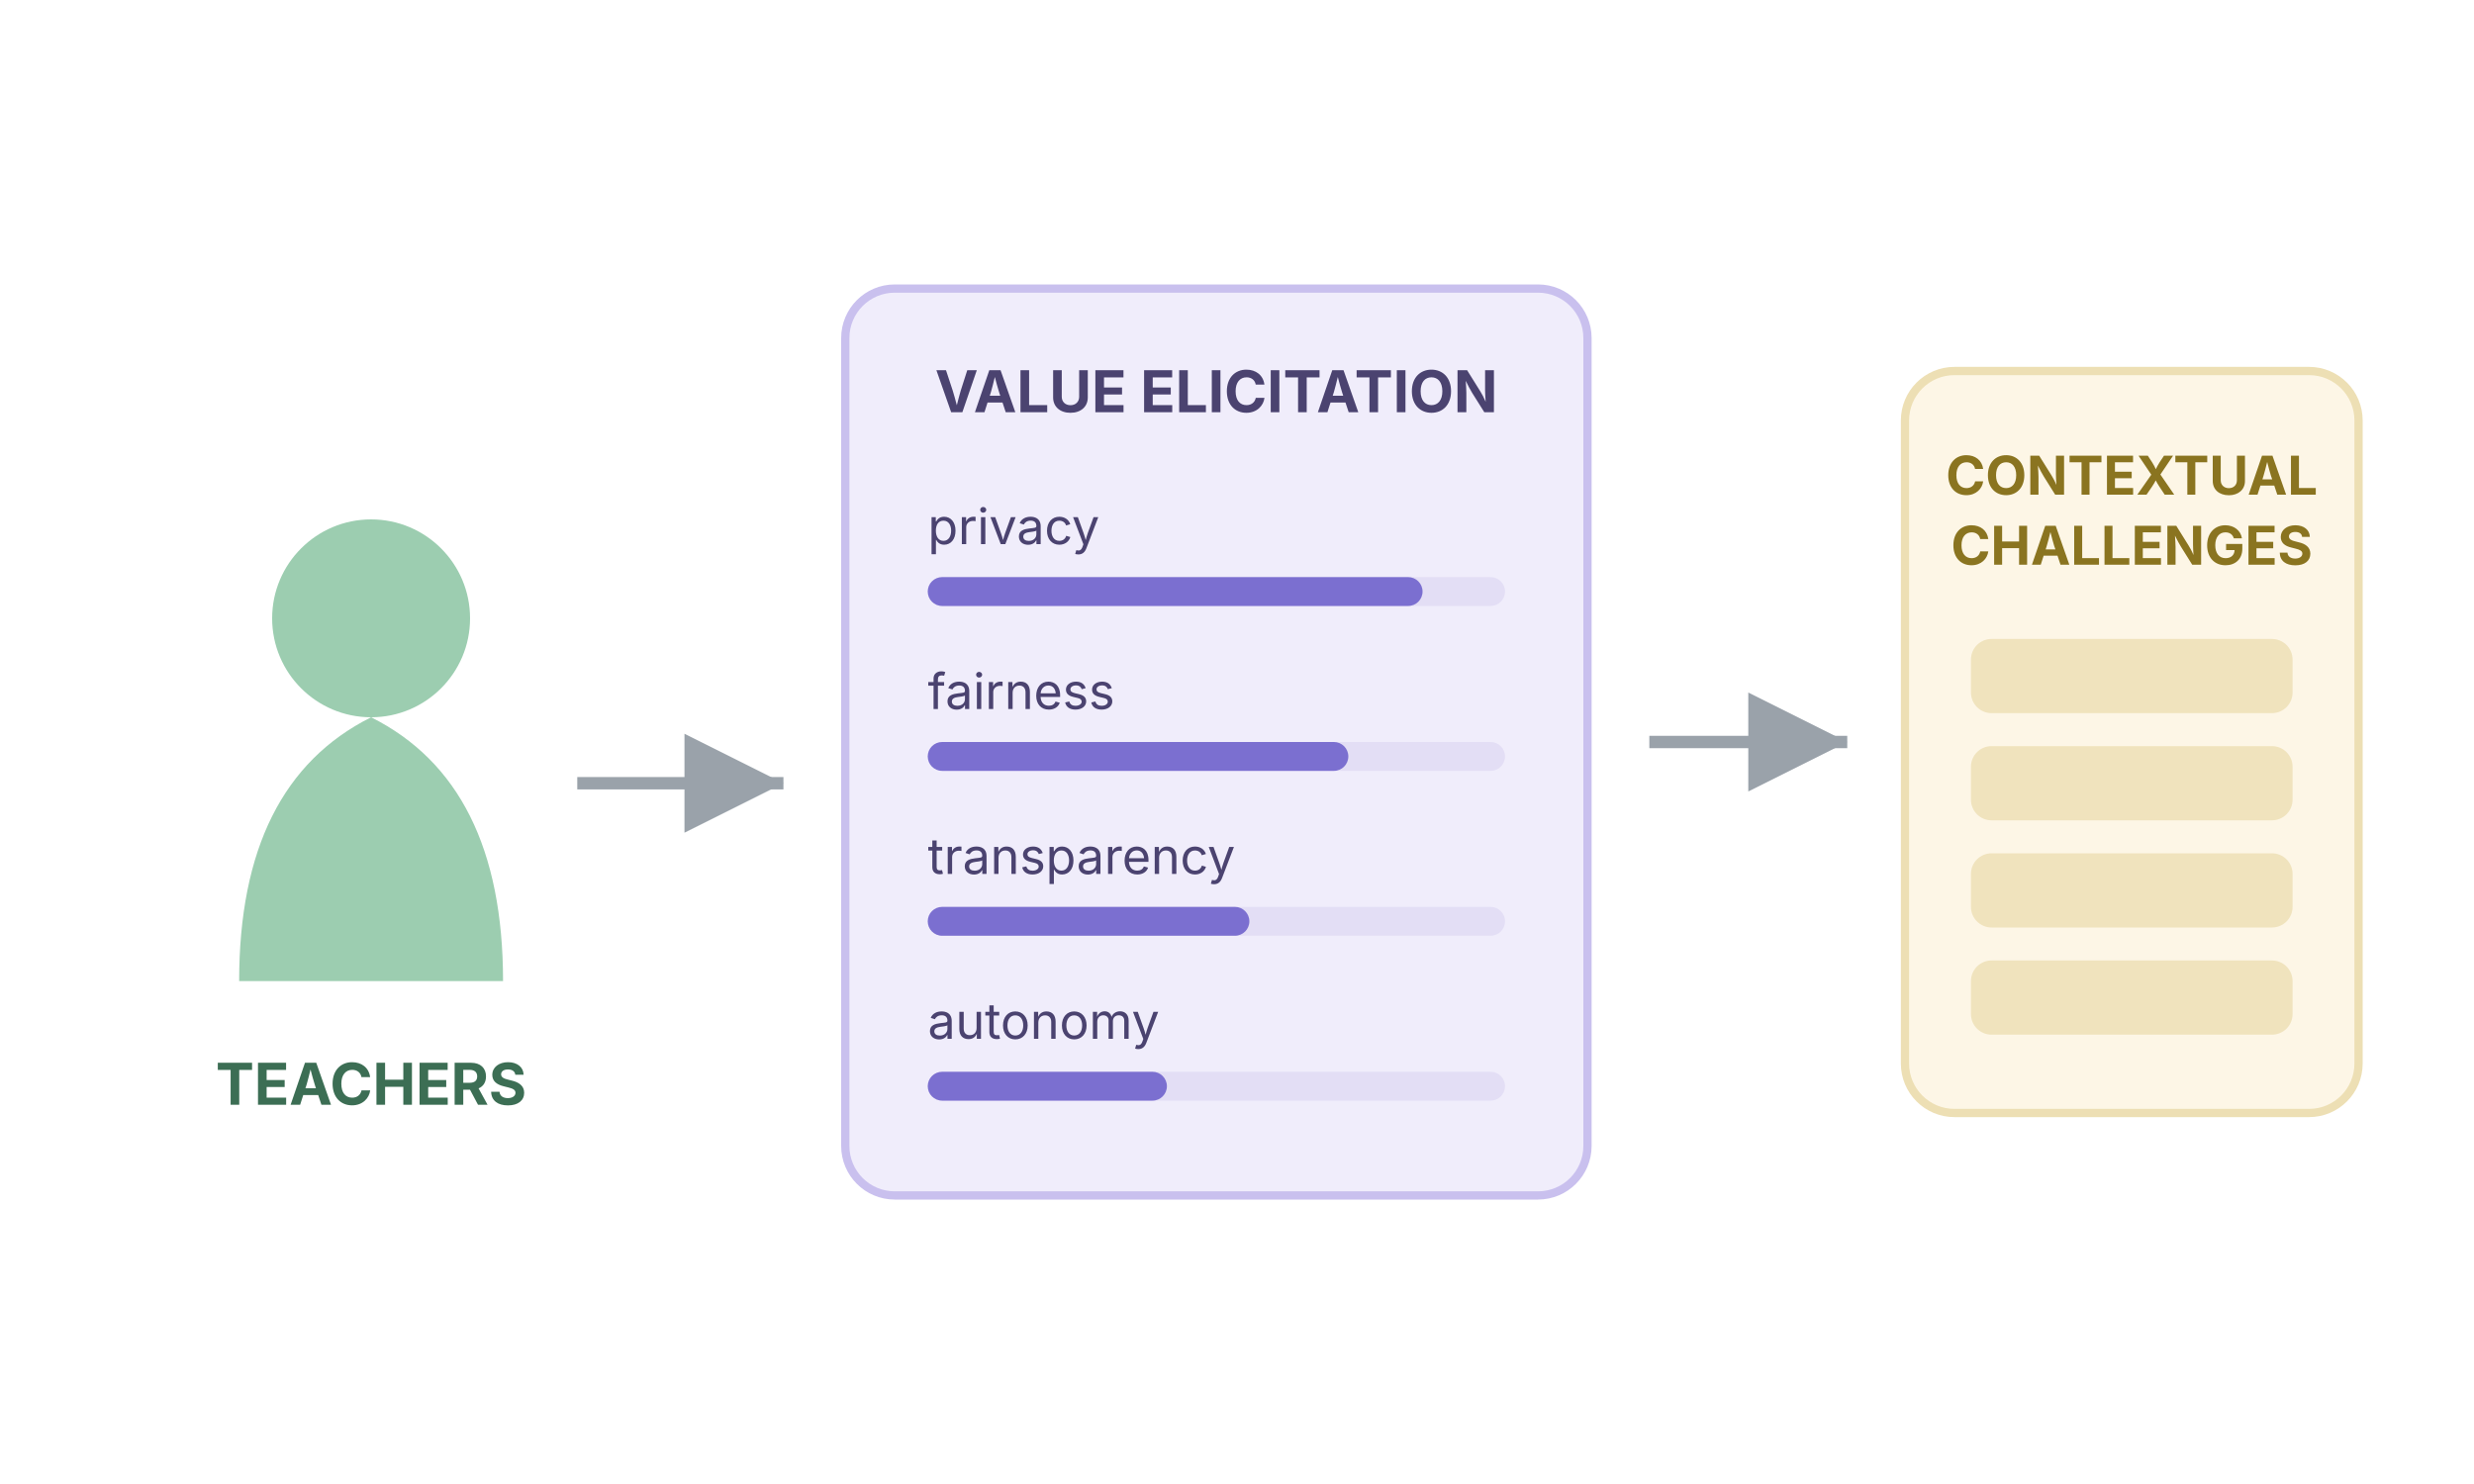
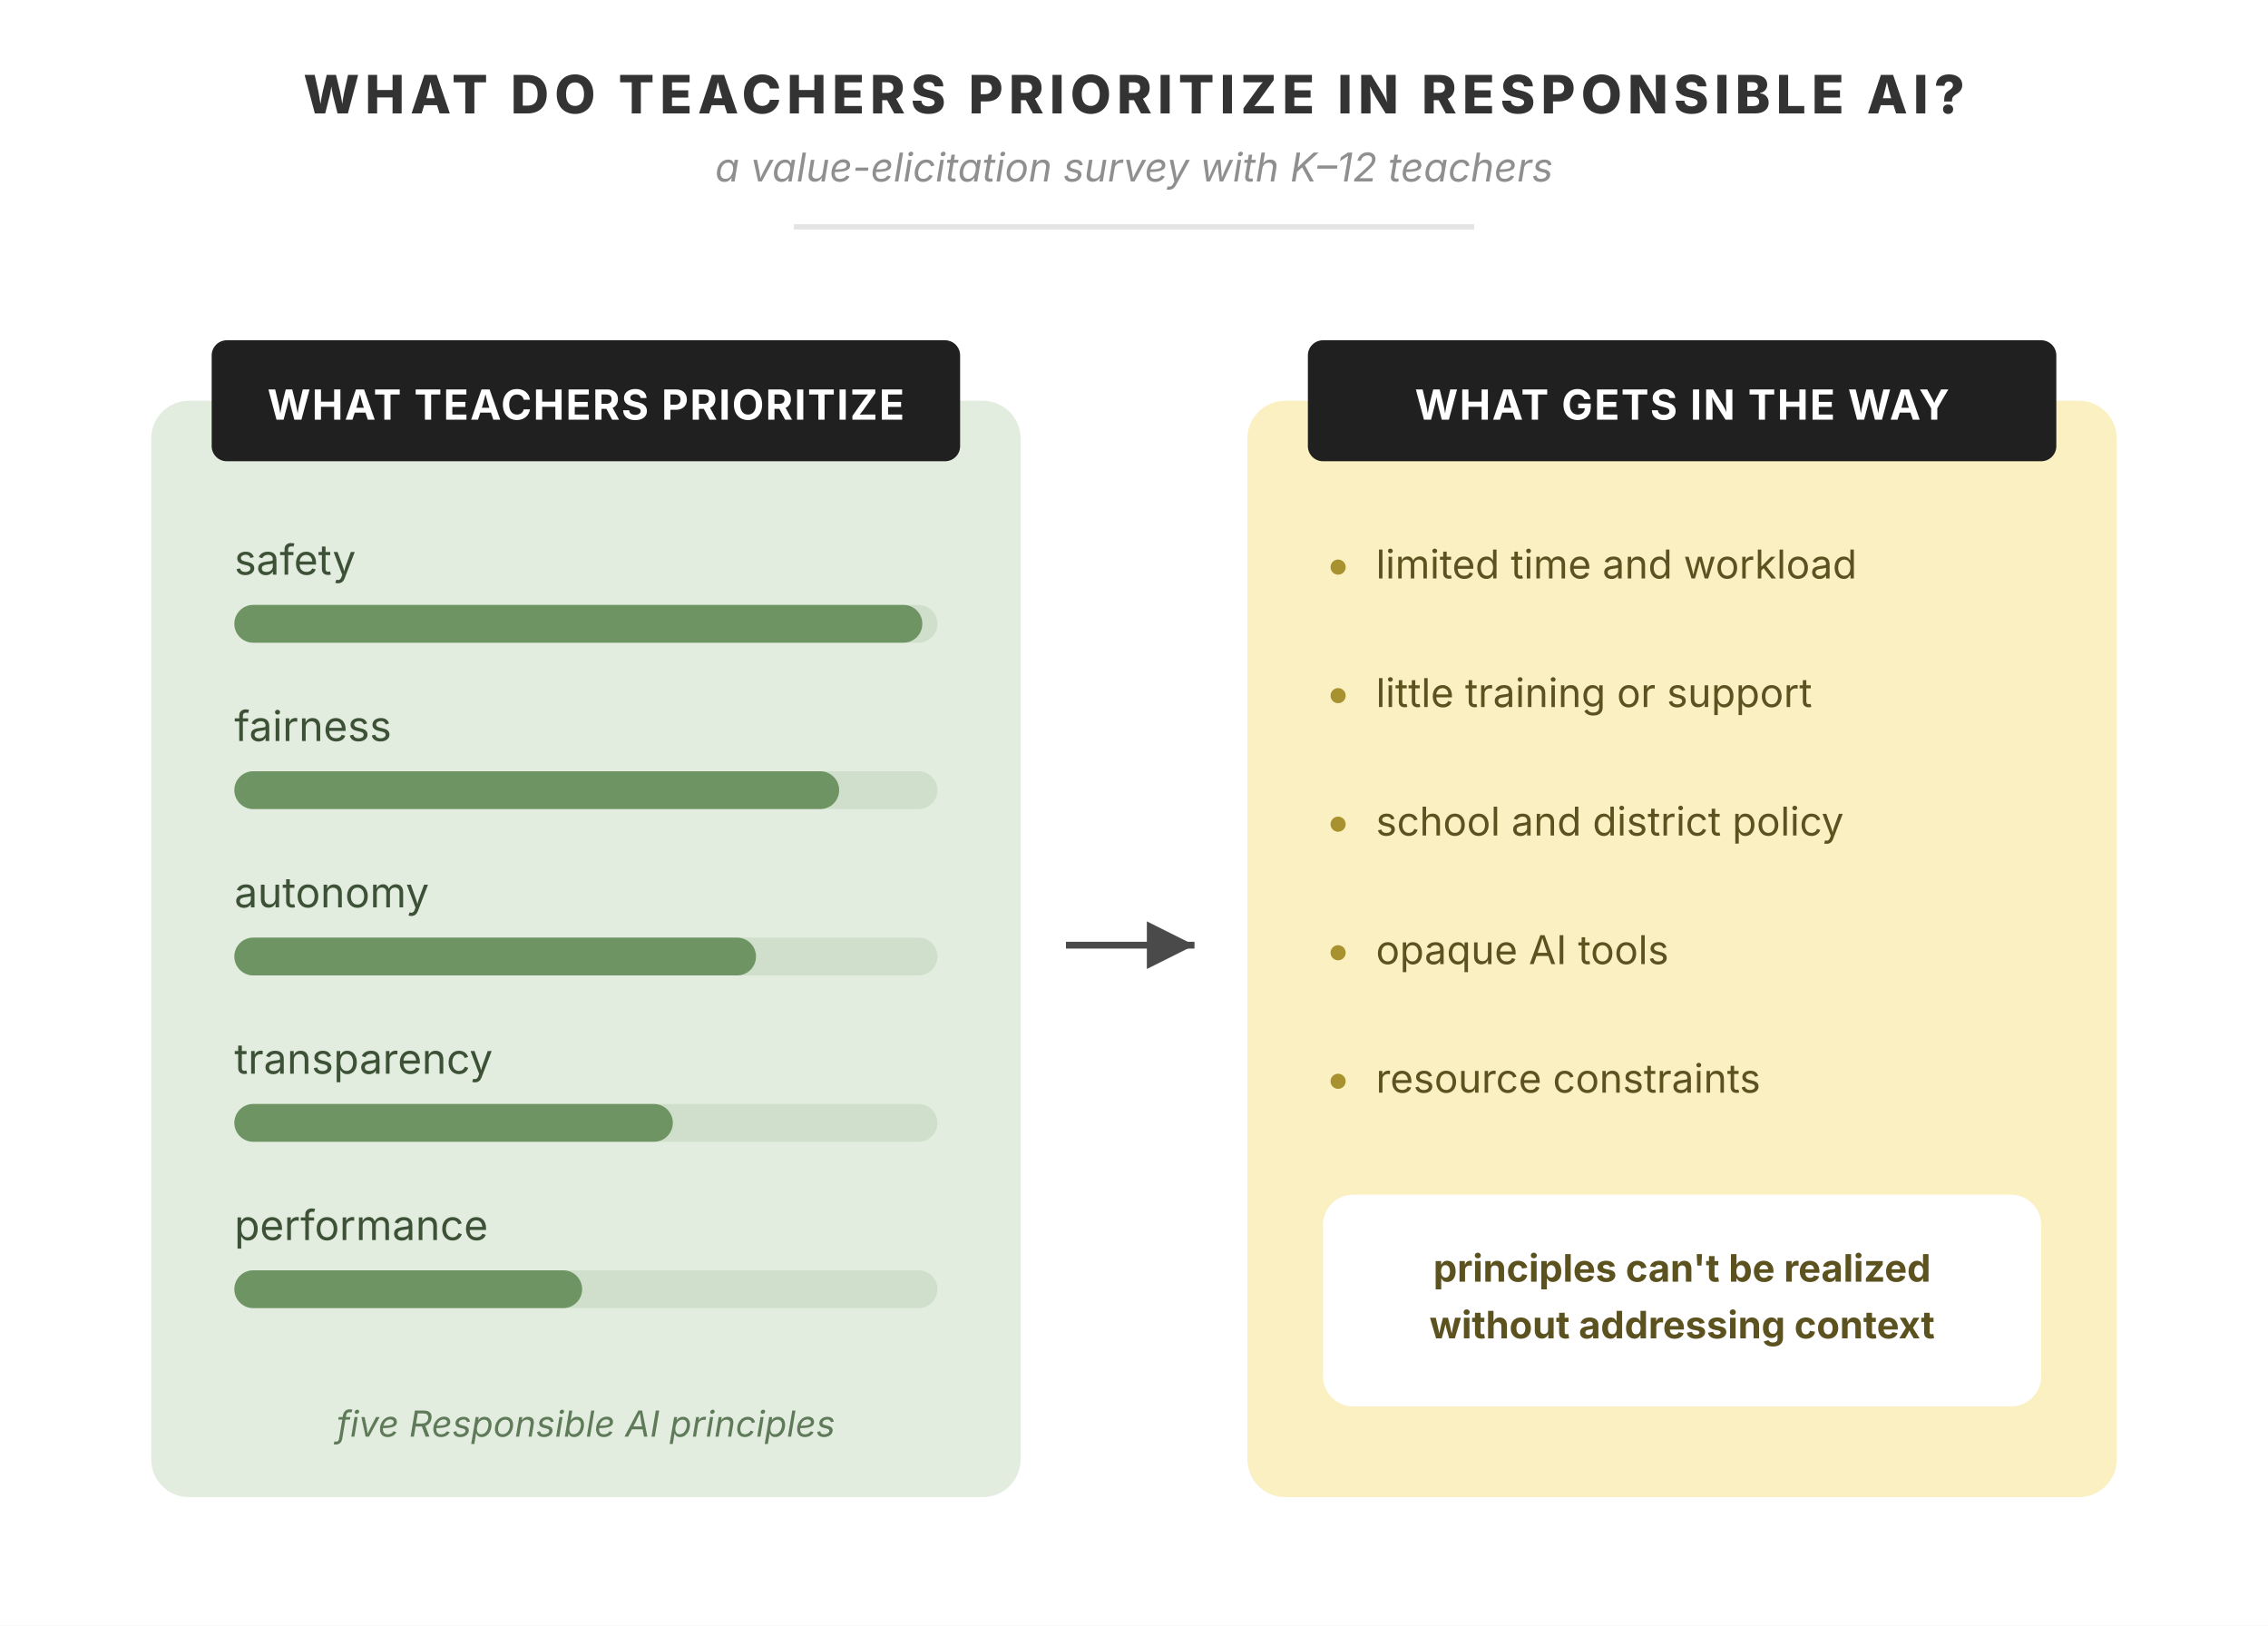
- <svg xmlns="http://www.w3.org/2000/svg" viewBox="0 0 600 360" font-family="Inter,-apple-system,Segoe UI,sans-serif">
-   <rect width="600" height="360" fill="#ffffff" />
-   <circle cx="90" cy="150" r="24" fill="#9ccdb0" />
-   <path d="M 90 174 Q 58 190 58 238 L 122 238 Q 122 190 90 174 Z" fill="#9ccdb0" />
-   <text x="90" y="268" font-size="14" font-weight="700" fill="#3c6e54" text-anchor="middle">TEACHERS</text>
-   <path d="M 140 190 L 190 190" stroke="#9aa2aa" stroke-width="3" marker-end="url(#a)" />
+ <svg xmlns="http://www.w3.org/2000/svg" viewBox="0 0 600 430" font-family="-apple-system,Segoe UI,sans-serif">
+   <rect width="600" height="430" fill="#ffffff" />
  <defs>
-     <marker id="a" markerWidth="10" markerHeight="10" refX="8" refY="4" orient="auto">
-       <path d="M0,0 L8,4 L0,8 Z" fill="#9aa2aa" />
+     <marker id="ah" markerWidth="9" markerHeight="9" refX="7" refY="3.5" orient="auto">
+       <path d="M0,0 L7,3.5 L0,7 Z" fill="#4a4a4a" />
    </marker>
  </defs>
-   <rect x="205" y="70" width="180" height="220" rx="12" fill="#f0edfb" stroke="#c9c0ee" stroke-width="2" />
-   <text x="295" y="100" font-size="14" font-weight="700" fill="#4b4370" text-anchor="middle">VALUE ELICITATION</text>
-   <g font-size="12" fill="#4b4370">
-     <text x="225" y="132">privacy</text>
-     <rect x="225" y="140" width="140" height="7" rx="3.5" fill="#e3def5" />
-     <rect x="225" y="140" width="120" height="7" rx="3.5" fill="#7b6fd0" />
-     <text x="225" y="172">fairness</text>
-     <rect x="225" y="180" width="140" height="7" rx="3.5" fill="#e3def5" />
-     <rect x="225" y="180" width="102" height="7" rx="3.5" fill="#7b6fd0" />
-     <text x="225" y="212">transparency</text>
-     <rect x="225" y="220" width="140" height="7" rx="3.5" fill="#e3def5" />
-     <rect x="225" y="220" width="78" height="7" rx="3.5" fill="#7b6fd0" />
-     <text x="225" y="252">autonomy</text>
-     <rect x="225" y="260" width="140" height="7" rx="3.5" fill="#e3def5" />
-     <rect x="225" y="260" width="58" height="7" rx="3.5" fill="#7b6fd0" />
+   <text x="300" y="30" font-size="14" font-weight="800" fill="#333333" text-anchor="middle" letter-spacing="1.5">WHAT DO TEACHERS PRIORITIZE IN RESPONSIBLE AI?</text>
+   <text x="300" y="48" font-size="10.5" fill="#8f8f8f" text-anchor="middle" font-style="italic">a value-elicitation survey with K–12 teachers</text>
+   <line x1="210" y1="60" x2="390" y2="60" stroke="#e4e4e4" stroke-width="1.4" />
+   <g>
+     <rect x="40" y="106" width="230" height="290" rx="10" fill="#e2ede0" />
+     <rect x="56" y="90" width="198" height="32" rx="4" fill="#202020" />
+     <text x="155" y="111" font-size="11" font-weight="700" fill="#ffffff" text-anchor="middle" letter-spacing="0.4">WHAT TEACHERS PRIORITIZE</text>
+     <g font-size="11" fill="#3c5136">
+       <text x="62" y="152">safety</text>
+       <rect x="62" y="160" width="186" height="10" rx="5" fill="#cfdfcb" />
+       <rect x="62" y="160" width="182" height="10" rx="5" fill="#6f9464" />
+       <text x="62" y="196">fairness</text>
+       <rect x="62" y="204" width="186" height="10" rx="5" fill="#cfdfcb" />
+       <rect x="62" y="204" width="160" height="10" rx="5" fill="#6f9464" />
+       <text x="62" y="240">autonomy</text>
+       <rect x="62" y="248" width="186" height="10" rx="5" fill="#cfdfcb" />
+       <rect x="62" y="248" width="138" height="10" rx="5" fill="#6f9464" />
+       <text x="62" y="284">transparency</text>
+       <rect x="62" y="292" width="186" height="10" rx="5" fill="#cfdfcb" />
+       <rect x="62" y="292" width="116" height="10" rx="5" fill="#6f9464" />
+       <text x="62" y="328">performance</text>
+       <rect x="62" y="336" width="186" height="10" rx="5" fill="#cfdfcb" />
+       <rect x="62" y="336" width="92" height="10" rx="5" fill="#6f9464" />
+     </g>
+     <text x="155" y="380" font-size="9.5" fill="#5f7a58" text-anchor="middle" font-style="italic">five Responsible AI principles</text>
  </g>
-   <path d="M 400 180 L 448 180" stroke="#9aa2aa" stroke-width="3" marker-end="url(#a)" />
-   <rect x="462" y="90" width="110" height="180" rx="12" fill="#fdf6e6" stroke="#eddfb4" stroke-width="2" />
-   <text x="517" y="120" font-size="13" font-weight="700" fill="#8a7420" text-anchor="middle">CONTEXTUAL</text>
-   <text x="517" y="137" font-size="13" font-weight="700" fill="#8a7420" text-anchor="middle">CHALLENGES</text>
-   <g fill="#f0e3bd">
-     <rect x="478" y="155" width="78" height="18" rx="5" />
-     <rect x="478" y="181" width="78" height="18" rx="5" />
-     <rect x="478" y="207" width="78" height="18" rx="5" />
-     <rect x="478" y="233" width="78" height="18" rx="5" />
+   <line x1="282" y1="250" x2="316" y2="250" stroke="#4a4a4a" stroke-width="1.8" marker-end="url(#ah)" />
+   <g>
+     <rect x="330" y="106" width="230" height="290" rx="10" fill="#faf0c2" />
+     <rect x="346" y="90" width="198" height="32" rx="4" fill="#202020" />
+     <text x="445" y="111" font-size="11" font-weight="700" fill="#ffffff" text-anchor="middle" letter-spacing="0.4">WHAT GETS IN THE WAY</text>
+     <g font-size="10.5" fill="#5c5220">
+       <circle cx="354" cy="150" r="2" fill="#a8912f" />
+       <text x="364" y="153">limited time and workload</text>
+       <circle cx="354" cy="184" r="2" fill="#a8912f" />
+       <text x="364" y="187">little training or support</text>
+       <circle cx="354" cy="218" r="2" fill="#a8912f" />
+       <text x="364" y="221">school and district policy</text>
+       <circle cx="354" cy="252" r="2" fill="#a8912f" />
+       <text x="364" y="255">opaque AI tools</text>
+       <circle cx="354" cy="286" r="2" fill="#a8912f" />
+       <text x="364" y="289">resource constraints</text>
+     </g>
+     <rect x="350" y="316" width="190" height="56" rx="8" fill="#ffffff" />
+     <text x="445" y="339" font-size="10" font-weight="700" fill="#5c5220" text-anchor="middle">principles can't be realized</text>
+     <text x="445" y="354" font-size="10" font-weight="700" fill="#5c5220" text-anchor="middle">without addressing context</text>
  </g>
</svg>
